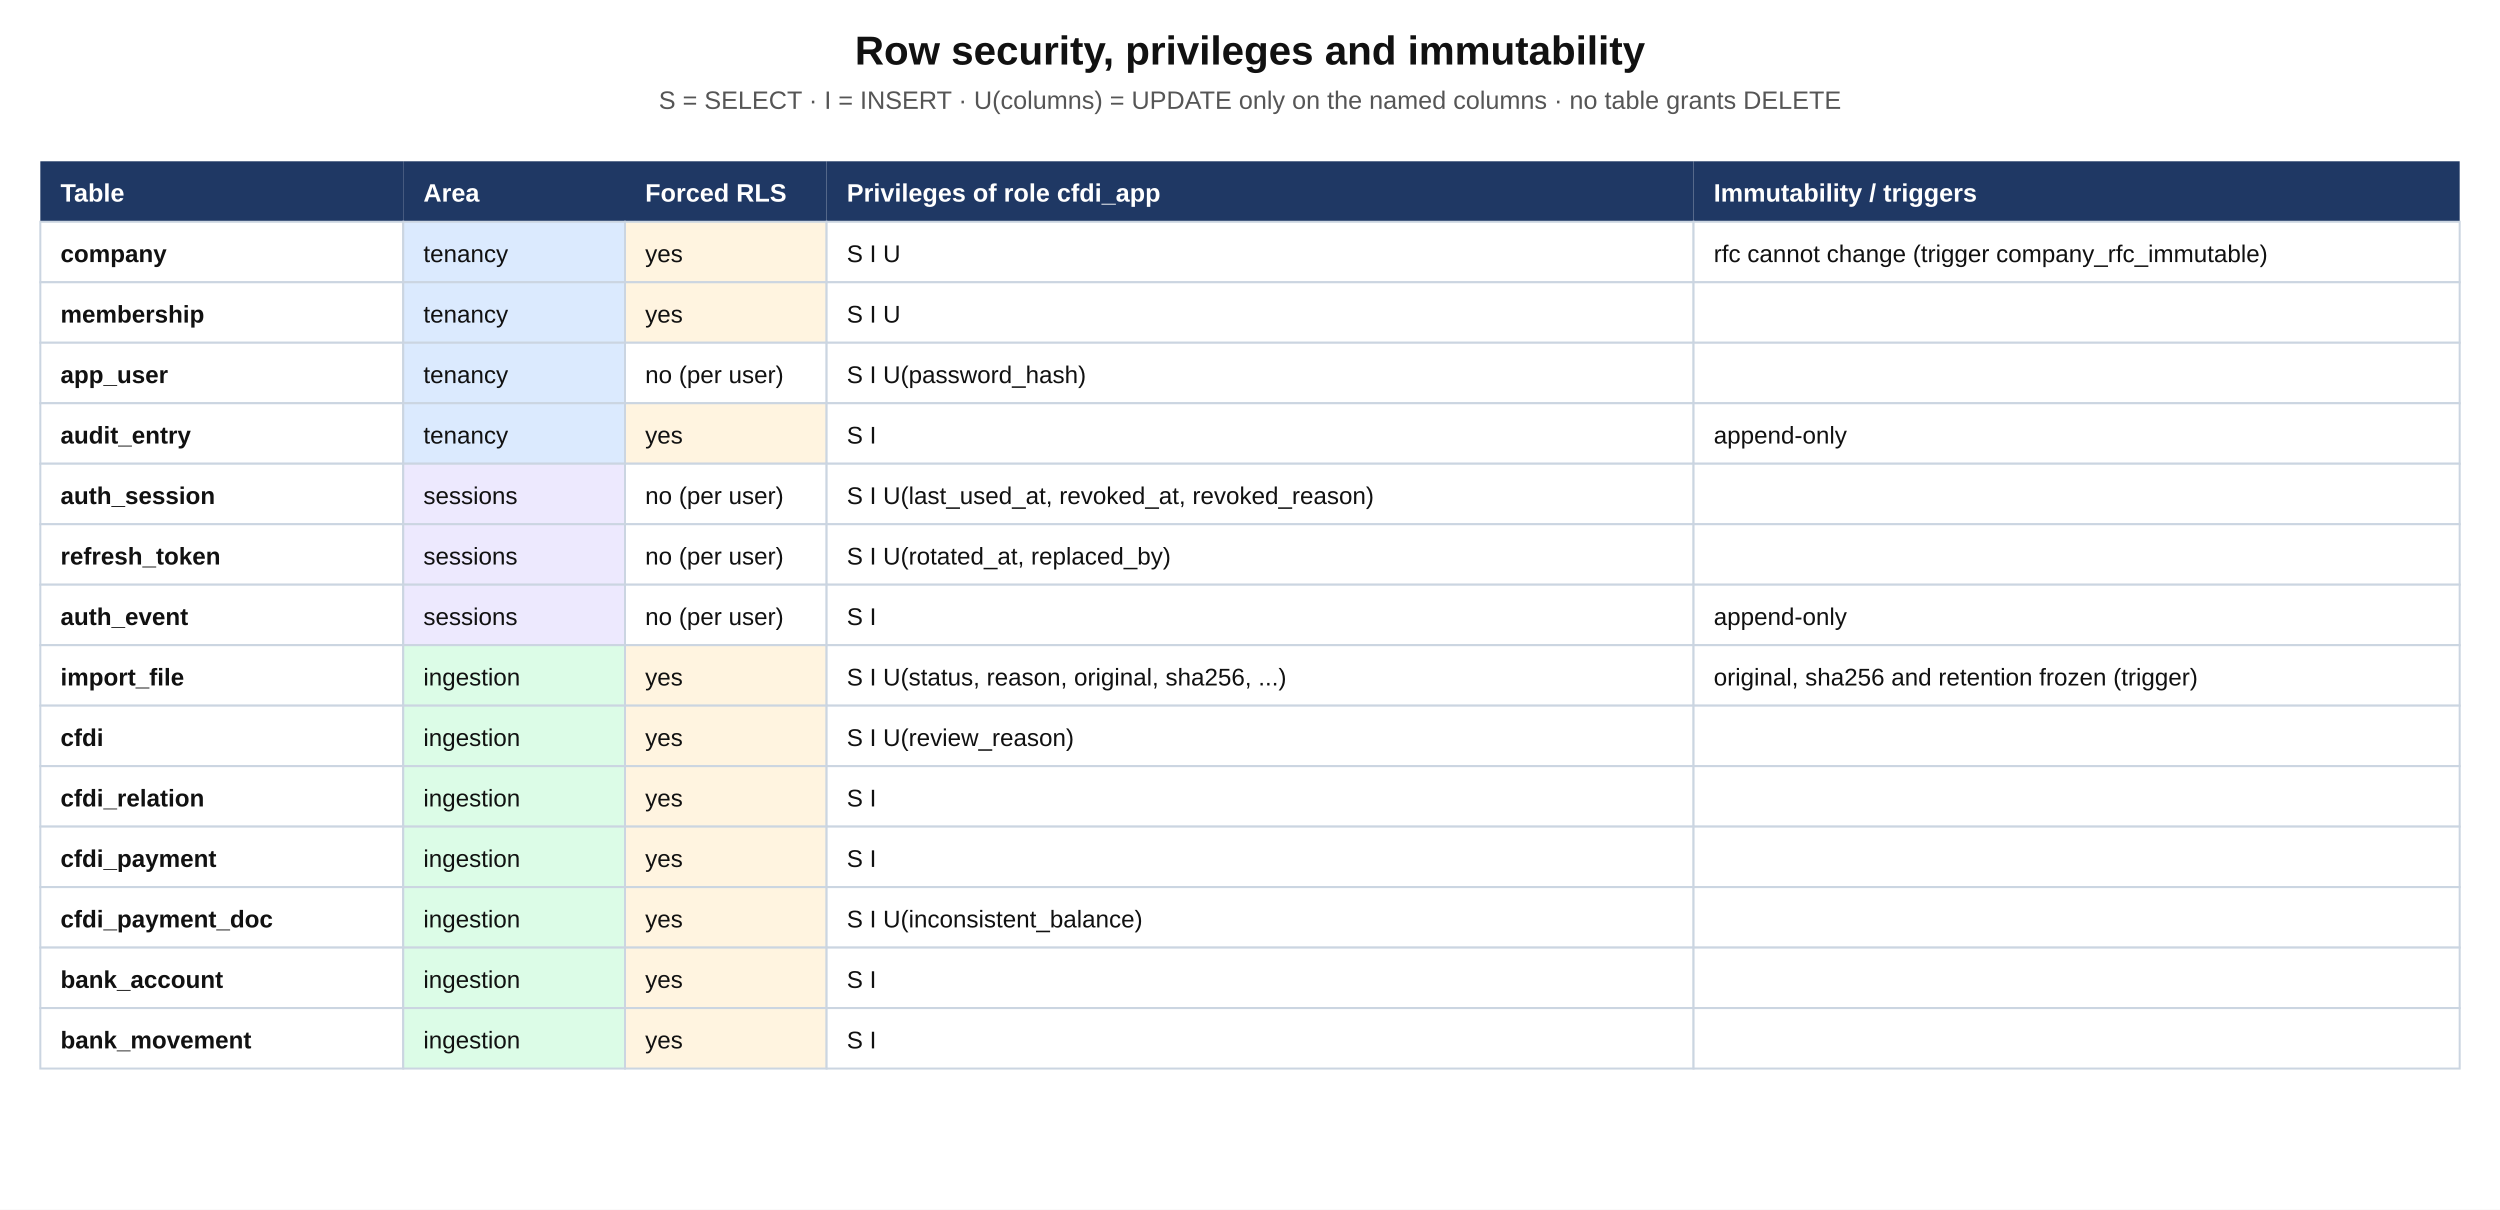
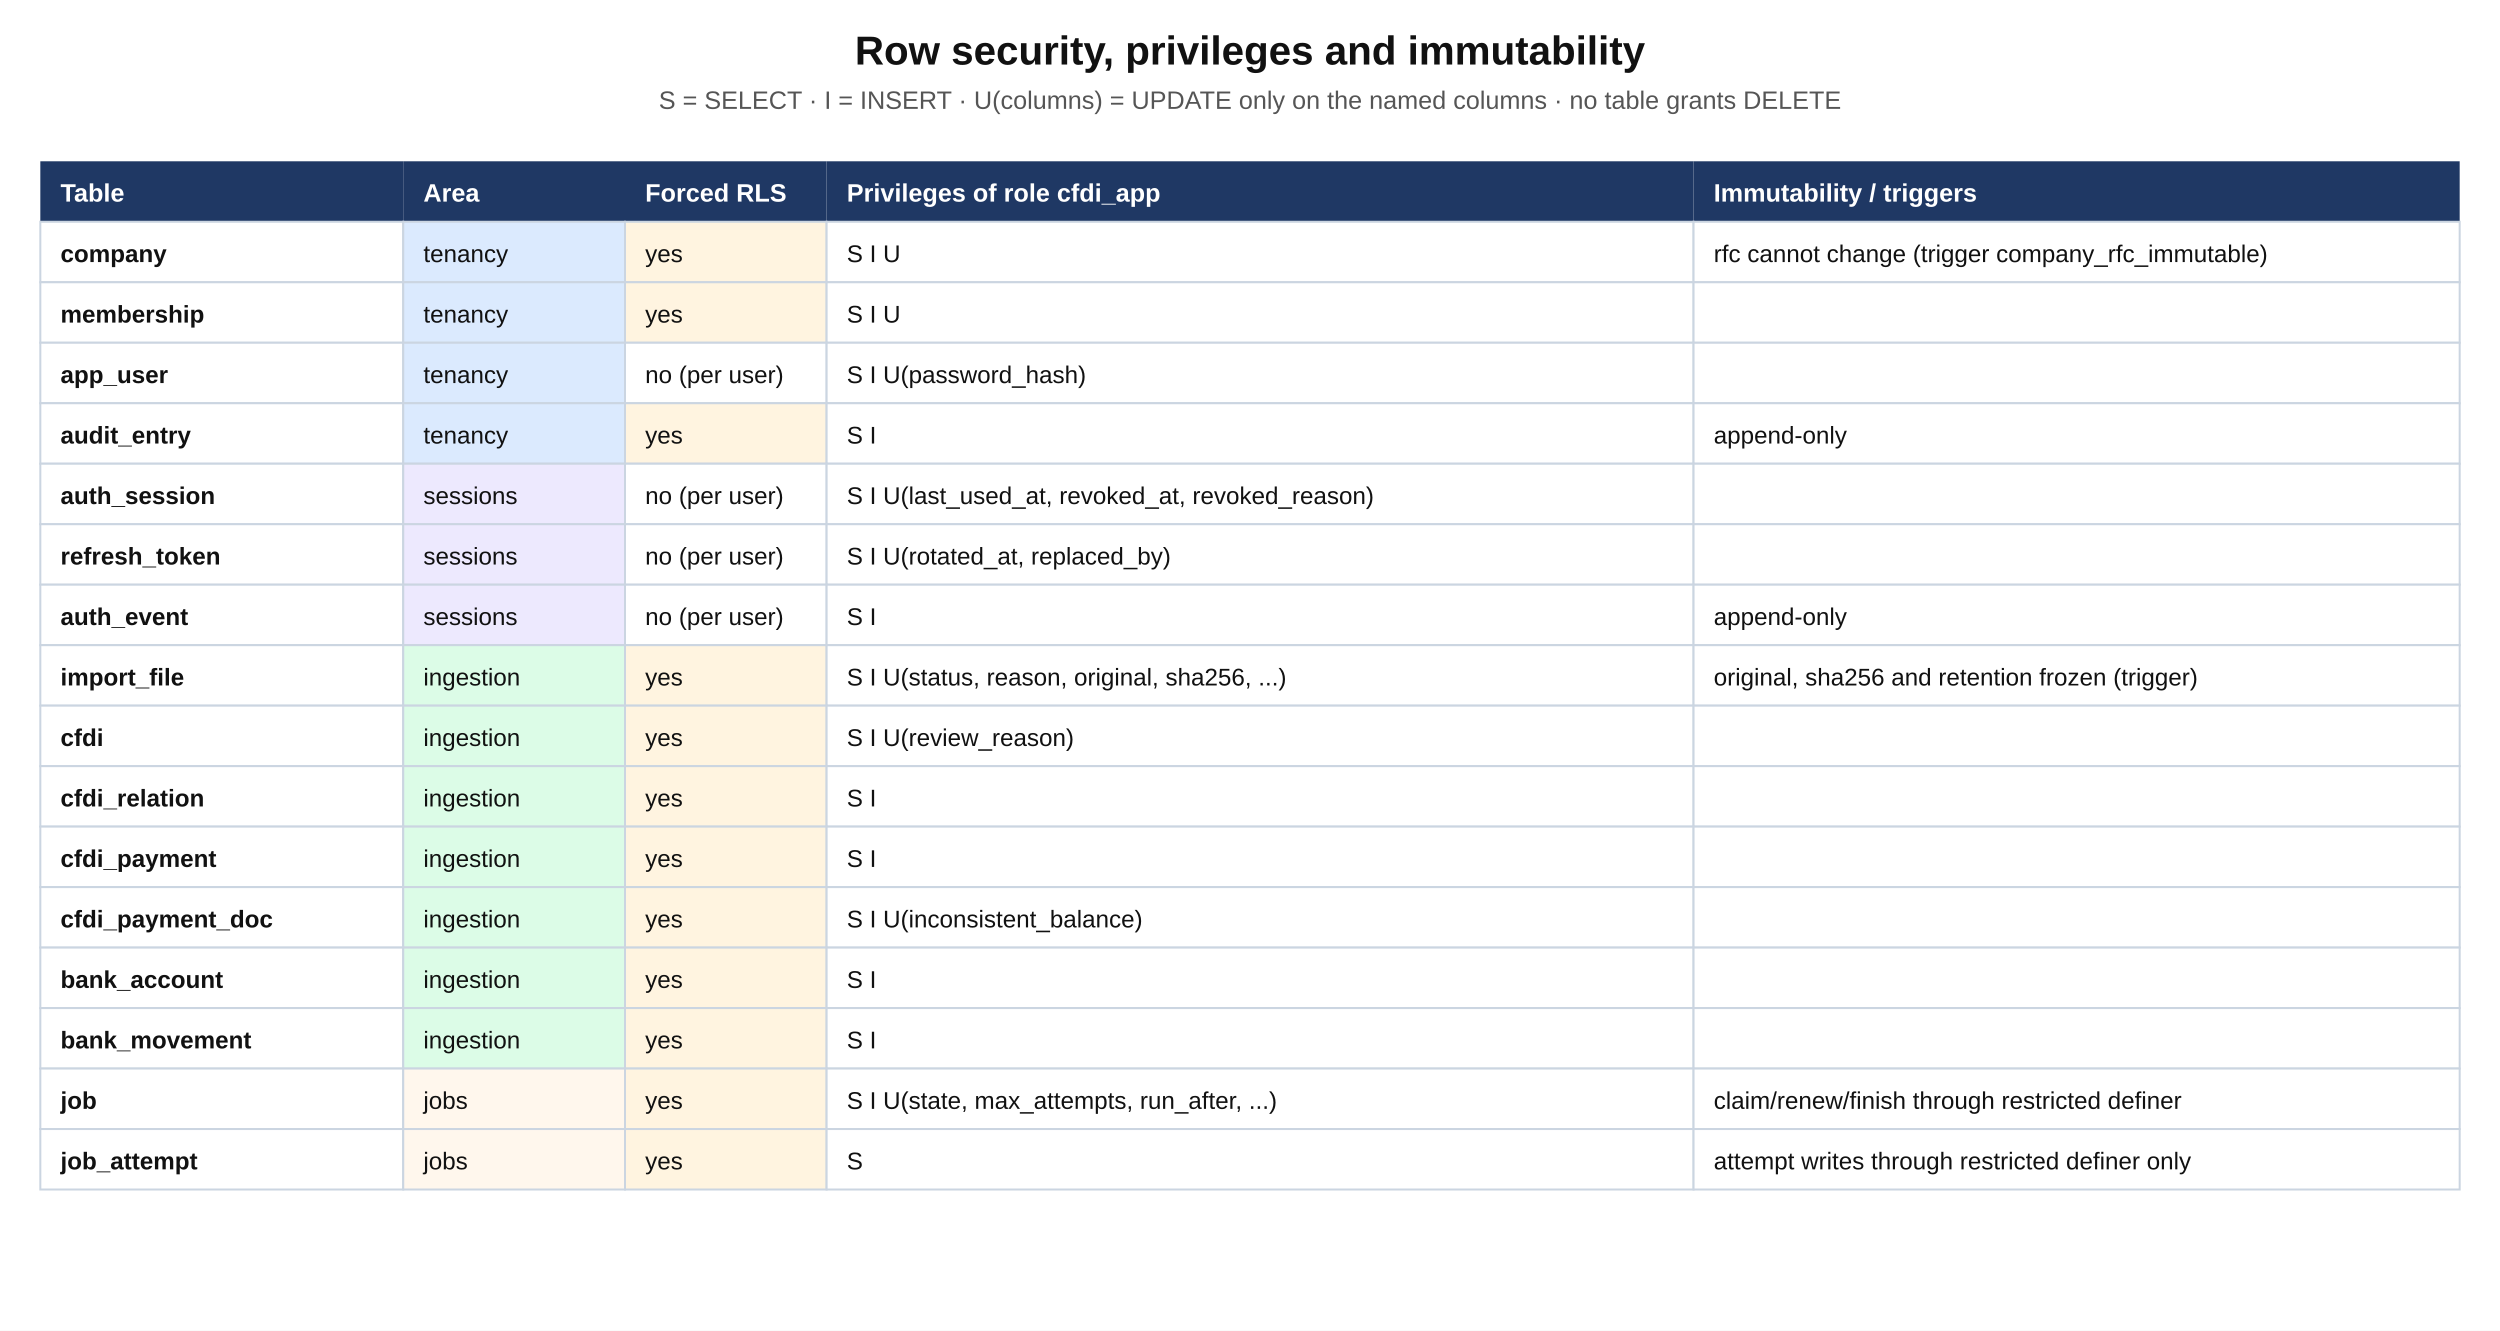
- <svg xmlns="http://www.w3.org/2000/svg" width="1240" height="600" viewBox="0 0 1240 600" font-family="Liberation Sans, Arial, sans-serif">
-   <rect width="1240" height="600" fill="#fff" />
+ <svg xmlns="http://www.w3.org/2000/svg" width="1240" height="660" viewBox="0 0 1240 660" font-family="Liberation Sans, Arial, sans-serif">
+   <rect width="1240" height="660" fill="#fff" />
  <text x="620.0" y="32" text-anchor="middle" font-size="20" font-weight="bold" fill="#111">Row security, privileges and immutability</text>
  <text x="620.0" y="54" text-anchor="middle" font-size="12.5" fill="#555">S = SELECT · I = INSERT · U(columns) = UPDATE only on the named columns · no table grants DELETE</text>
  <rect x="20" y="80" width="180" height="30" fill="#1f3864" />
  <text x="30" y="100" font-size="12.5" font-weight="bold" fill="#fff">Table</text>
  <rect x="200" y="80" width="110" height="30" fill="#1f3864" />
  <text x="210" y="100" font-size="12.5" font-weight="bold" fill="#fff">Area</text>
  <rect x="310" y="80" width="100" height="30" fill="#1f3864" />
  <text x="320" y="100" font-size="12.5" font-weight="bold" fill="#fff">Forced RLS</text>
  <rect x="410" y="80" width="430" height="30" fill="#1f3864" />
  <text x="420" y="100" font-size="12.5" font-weight="bold" fill="#fff">Privileges of role cfdi_app</text>
  <rect x="840" y="80" width="380" height="30" fill="#1f3864" />
  <text x="850" y="100" font-size="12.5" font-weight="bold" fill="#fff">Immutability / triggers</text>
  <rect x="20" y="110" width="180" height="30" fill="#fff" stroke="#cbd5e1" />
  <text x="30" y="130" font-size="12" font-weight="bold" fill="#111">company</text>
  <rect x="200" y="110" width="110" height="30" fill="#dbeafe" stroke="#cbd5e1" />
  <text x="210" y="130" font-size="12" fill="#111">tenancy</text>
  <rect x="310" y="110" width="100" height="30" fill="#fff4e0" stroke="#cbd5e1" />
  <text x="320" y="130" font-size="12" fill="#111">yes</text>
  <rect x="410" y="110" width="430" height="30" fill="#fff" stroke="#cbd5e1" />
  <text x="420" y="130" font-size="12" fill="#111">S I U</text>
  <rect x="840" y="110" width="380" height="30" fill="#fff" stroke="#cbd5e1" />
  <text x="850" y="130" font-size="12" fill="#111">rfc cannot change (trigger company_rfc_immutable)</text>
  <rect x="20" y="140" width="180" height="30" fill="#fff" stroke="#cbd5e1" />
  <text x="30" y="160" font-size="12" font-weight="bold" fill="#111">membership</text>
  <rect x="200" y="140" width="110" height="30" fill="#dbeafe" stroke="#cbd5e1" />
  <text x="210" y="160" font-size="12" fill="#111">tenancy</text>
  <rect x="310" y="140" width="100" height="30" fill="#fff4e0" stroke="#cbd5e1" />
  <text x="320" y="160" font-size="12" fill="#111">yes</text>
  <rect x="410" y="140" width="430" height="30" fill="#fff" stroke="#cbd5e1" />
  <text x="420" y="160" font-size="12" fill="#111">S I U</text>
  <rect x="840" y="140" width="380" height="30" fill="#fff" stroke="#cbd5e1" />
  <text x="850" y="160" font-size="12" fill="#111" />
  <rect x="20" y="170" width="180" height="30" fill="#fff" stroke="#cbd5e1" />
  <text x="30" y="190" font-size="12" font-weight="bold" fill="#111">app_user</text>
  <rect x="200" y="170" width="110" height="30" fill="#dbeafe" stroke="#cbd5e1" />
  <text x="210" y="190" font-size="12" fill="#111">tenancy</text>
  <rect x="310" y="170" width="100" height="30" fill="#fff" stroke="#cbd5e1" />
  <text x="320" y="190" font-size="12" fill="#111">no (per user)</text>
  <rect x="410" y="170" width="430" height="30" fill="#fff" stroke="#cbd5e1" />
  <text x="420" y="190" font-size="12" fill="#111">S I U(password_hash)</text>
  <rect x="840" y="170" width="380" height="30" fill="#fff" stroke="#cbd5e1" />
  <text x="850" y="190" font-size="12" fill="#111" />
  <rect x="20" y="200" width="180" height="30" fill="#fff" stroke="#cbd5e1" />
  <text x="30" y="220" font-size="12" font-weight="bold" fill="#111">audit_entry</text>
  <rect x="200" y="200" width="110" height="30" fill="#dbeafe" stroke="#cbd5e1" />
  <text x="210" y="220" font-size="12" fill="#111">tenancy</text>
  <rect x="310" y="200" width="100" height="30" fill="#fff4e0" stroke="#cbd5e1" />
  <text x="320" y="220" font-size="12" fill="#111">yes</text>
  <rect x="410" y="200" width="430" height="30" fill="#fff" stroke="#cbd5e1" />
  <text x="420" y="220" font-size="12" fill="#111">S I</text>
  <rect x="840" y="200" width="380" height="30" fill="#fff" stroke="#cbd5e1" />
  <text x="850" y="220" font-size="12" fill="#111">append-only</text>
  <rect x="20" y="230" width="180" height="30" fill="#fff" stroke="#cbd5e1" />
  <text x="30" y="250" font-size="12" font-weight="bold" fill="#111">auth_session</text>
  <rect x="200" y="230" width="110" height="30" fill="#ede9fe" stroke="#cbd5e1" />
  <text x="210" y="250" font-size="12" fill="#111">sessions</text>
  <rect x="310" y="230" width="100" height="30" fill="#fff" stroke="#cbd5e1" />
  <text x="320" y="250" font-size="12" fill="#111">no (per user)</text>
  <rect x="410" y="230" width="430" height="30" fill="#fff" stroke="#cbd5e1" />
  <text x="420" y="250" font-size="12" fill="#111">S I U(last_used_at, revoked_at, revoked_reason)</text>
  <rect x="840" y="230" width="380" height="30" fill="#fff" stroke="#cbd5e1" />
  <text x="850" y="250" font-size="12" fill="#111" />
  <rect x="20" y="260" width="180" height="30" fill="#fff" stroke="#cbd5e1" />
  <text x="30" y="280" font-size="12" font-weight="bold" fill="#111">refresh_token</text>
  <rect x="200" y="260" width="110" height="30" fill="#ede9fe" stroke="#cbd5e1" />
  <text x="210" y="280" font-size="12" fill="#111">sessions</text>
  <rect x="310" y="260" width="100" height="30" fill="#fff" stroke="#cbd5e1" />
  <text x="320" y="280" font-size="12" fill="#111">no (per user)</text>
  <rect x="410" y="260" width="430" height="30" fill="#fff" stroke="#cbd5e1" />
  <text x="420" y="280" font-size="12" fill="#111">S I U(rotated_at, replaced_by)</text>
  <rect x="840" y="260" width="380" height="30" fill="#fff" stroke="#cbd5e1" />
  <text x="850" y="280" font-size="12" fill="#111" />
  <rect x="20" y="290" width="180" height="30" fill="#fff" stroke="#cbd5e1" />
  <text x="30" y="310" font-size="12" font-weight="bold" fill="#111">auth_event</text>
  <rect x="200" y="290" width="110" height="30" fill="#ede9fe" stroke="#cbd5e1" />
  <text x="210" y="310" font-size="12" fill="#111">sessions</text>
  <rect x="310" y="290" width="100" height="30" fill="#fff" stroke="#cbd5e1" />
  <text x="320" y="310" font-size="12" fill="#111">no (per user)</text>
  <rect x="410" y="290" width="430" height="30" fill="#fff" stroke="#cbd5e1" />
  <text x="420" y="310" font-size="12" fill="#111">S I</text>
  <rect x="840" y="290" width="380" height="30" fill="#fff" stroke="#cbd5e1" />
  <text x="850" y="310" font-size="12" fill="#111">append-only</text>
  <rect x="20" y="320" width="180" height="30" fill="#fff" stroke="#cbd5e1" />
  <text x="30" y="340" font-size="12" font-weight="bold" fill="#111">import_file</text>
  <rect x="200" y="320" width="110" height="30" fill="#dcfce7" stroke="#cbd5e1" />
  <text x="210" y="340" font-size="12" fill="#111">ingestion</text>
  <rect x="310" y="320" width="100" height="30" fill="#fff4e0" stroke="#cbd5e1" />
  <text x="320" y="340" font-size="12" fill="#111">yes</text>
  <rect x="410" y="320" width="430" height="30" fill="#fff" stroke="#cbd5e1" />
  <text x="420" y="340" font-size="12" fill="#111">S I U(status, reason, original, sha256, ...)</text>
  <rect x="840" y="320" width="380" height="30" fill="#fff" stroke="#cbd5e1" />
  <text x="850" y="340" font-size="12" fill="#111">original, sha256 and retention frozen (trigger)</text>
  <rect x="20" y="350" width="180" height="30" fill="#fff" stroke="#cbd5e1" />
  <text x="30" y="370" font-size="12" font-weight="bold" fill="#111">cfdi</text>
  <rect x="200" y="350" width="110" height="30" fill="#dcfce7" stroke="#cbd5e1" />
  <text x="210" y="370" font-size="12" fill="#111">ingestion</text>
  <rect x="310" y="350" width="100" height="30" fill="#fff4e0" stroke="#cbd5e1" />
  <text x="320" y="370" font-size="12" fill="#111">yes</text>
  <rect x="410" y="350" width="430" height="30" fill="#fff" stroke="#cbd5e1" />
  <text x="420" y="370" font-size="12" fill="#111">S I U(review_reason)</text>
  <rect x="840" y="350" width="380" height="30" fill="#fff" stroke="#cbd5e1" />
  <text x="850" y="370" font-size="12" fill="#111" />
  <rect x="20" y="380" width="180" height="30" fill="#fff" stroke="#cbd5e1" />
  <text x="30" y="400" font-size="12" font-weight="bold" fill="#111">cfdi_relation</text>
  <rect x="200" y="380" width="110" height="30" fill="#dcfce7" stroke="#cbd5e1" />
  <text x="210" y="400" font-size="12" fill="#111">ingestion</text>
  <rect x="310" y="380" width="100" height="30" fill="#fff4e0" stroke="#cbd5e1" />
  <text x="320" y="400" font-size="12" fill="#111">yes</text>
  <rect x="410" y="380" width="430" height="30" fill="#fff" stroke="#cbd5e1" />
  <text x="420" y="400" font-size="12" fill="#111">S I</text>
  <rect x="840" y="380" width="380" height="30" fill="#fff" stroke="#cbd5e1" />
  <text x="850" y="400" font-size="12" fill="#111" />
  <rect x="20" y="410" width="180" height="30" fill="#fff" stroke="#cbd5e1" />
  <text x="30" y="430" font-size="12" font-weight="bold" fill="#111">cfdi_payment</text>
  <rect x="200" y="410" width="110" height="30" fill="#dcfce7" stroke="#cbd5e1" />
  <text x="210" y="430" font-size="12" fill="#111">ingestion</text>
  <rect x="310" y="410" width="100" height="30" fill="#fff4e0" stroke="#cbd5e1" />
  <text x="320" y="430" font-size="12" fill="#111">yes</text>
  <rect x="410" y="410" width="430" height="30" fill="#fff" stroke="#cbd5e1" />
  <text x="420" y="430" font-size="12" fill="#111">S I</text>
  <rect x="840" y="410" width="380" height="30" fill="#fff" stroke="#cbd5e1" />
  <text x="850" y="430" font-size="12" fill="#111" />
  <rect x="20" y="440" width="180" height="30" fill="#fff" stroke="#cbd5e1" />
  <text x="30" y="460" font-size="12" font-weight="bold" fill="#111">cfdi_payment_doc</text>
  <rect x="200" y="440" width="110" height="30" fill="#dcfce7" stroke="#cbd5e1" />
  <text x="210" y="460" font-size="12" fill="#111">ingestion</text>
  <rect x="310" y="440" width="100" height="30" fill="#fff4e0" stroke="#cbd5e1" />
  <text x="320" y="460" font-size="12" fill="#111">yes</text>
  <rect x="410" y="440" width="430" height="30" fill="#fff" stroke="#cbd5e1" />
  <text x="420" y="460" font-size="12" fill="#111">S I U(inconsistent_balance)</text>
  <rect x="840" y="440" width="380" height="30" fill="#fff" stroke="#cbd5e1" />
  <text x="850" y="460" font-size="12" fill="#111" />
  <rect x="20" y="470" width="180" height="30" fill="#fff" stroke="#cbd5e1" />
  <text x="30" y="490" font-size="12" font-weight="bold" fill="#111">bank_account</text>
  <rect x="200" y="470" width="110" height="30" fill="#dcfce7" stroke="#cbd5e1" />
  <text x="210" y="490" font-size="12" fill="#111">ingestion</text>
  <rect x="310" y="470" width="100" height="30" fill="#fff4e0" stroke="#cbd5e1" />
  <text x="320" y="490" font-size="12" fill="#111">yes</text>
  <rect x="410" y="470" width="430" height="30" fill="#fff" stroke="#cbd5e1" />
  <text x="420" y="490" font-size="12" fill="#111">S I</text>
  <rect x="840" y="470" width="380" height="30" fill="#fff" stroke="#cbd5e1" />
  <text x="850" y="490" font-size="12" fill="#111" />
  <rect x="20" y="500" width="180" height="30" fill="#fff" stroke="#cbd5e1" />
  <text x="30" y="520" font-size="12" font-weight="bold" fill="#111">bank_movement</text>
  <rect x="200" y="500" width="110" height="30" fill="#dcfce7" stroke="#cbd5e1" />
  <text x="210" y="520" font-size="12" fill="#111">ingestion</text>
  <rect x="310" y="500" width="100" height="30" fill="#fff4e0" stroke="#cbd5e1" />
  <text x="320" y="520" font-size="12" fill="#111">yes</text>
  <rect x="410" y="500" width="430" height="30" fill="#fff" stroke="#cbd5e1" />
  <text x="420" y="520" font-size="12" fill="#111">S I</text>
  <rect x="840" y="500" width="380" height="30" fill="#fff" stroke="#cbd5e1" />
  <text x="850" y="520" font-size="12" fill="#111" />
+   <rect x="20" y="530" width="180" height="30" fill="#fff" stroke="#cbd5e1" />
+   <text x="30" y="550" font-size="12" font-weight="bold" fill="#111">job</text>
+   <rect x="200" y="530" width="110" height="30" fill="#fff7ed" stroke="#cbd5e1" />
+   <text x="210" y="550" font-size="12" fill="#111">jobs</text>
+   <rect x="310" y="530" width="100" height="30" fill="#fff4e0" stroke="#cbd5e1" />
+   <text x="320" y="550" font-size="12" fill="#111">yes</text>
+   <rect x="410" y="530" width="430" height="30" fill="#fff" stroke="#cbd5e1" />
+   <text x="420" y="550" font-size="12" fill="#111">S I U(state, max_attempts, run_after, ...)</text>
+   <rect x="840" y="530" width="380" height="30" fill="#fff" stroke="#cbd5e1" />
+   <text x="850" y="550" font-size="12" fill="#111">claim/renew/finish through restricted definer</text>
+   <rect x="20" y="560" width="180" height="30" fill="#fff" stroke="#cbd5e1" />
+   <text x="30" y="580" font-size="12" font-weight="bold" fill="#111">job_attempt</text>
+   <rect x="200" y="560" width="110" height="30" fill="#fff7ed" stroke="#cbd5e1" />
+   <text x="210" y="580" font-size="12" fill="#111">jobs</text>
+   <rect x="310" y="560" width="100" height="30" fill="#fff4e0" stroke="#cbd5e1" />
+   <text x="320" y="580" font-size="12" fill="#111">yes</text>
+   <rect x="410" y="560" width="430" height="30" fill="#fff" stroke="#cbd5e1" />
+   <text x="420" y="580" font-size="12" fill="#111">S</text>
+   <rect x="840" y="560" width="380" height="30" fill="#fff" stroke="#cbd5e1" />
+   <text x="850" y="580" font-size="12" fill="#111">attempt writes through restricted definer only</text>
</svg>
